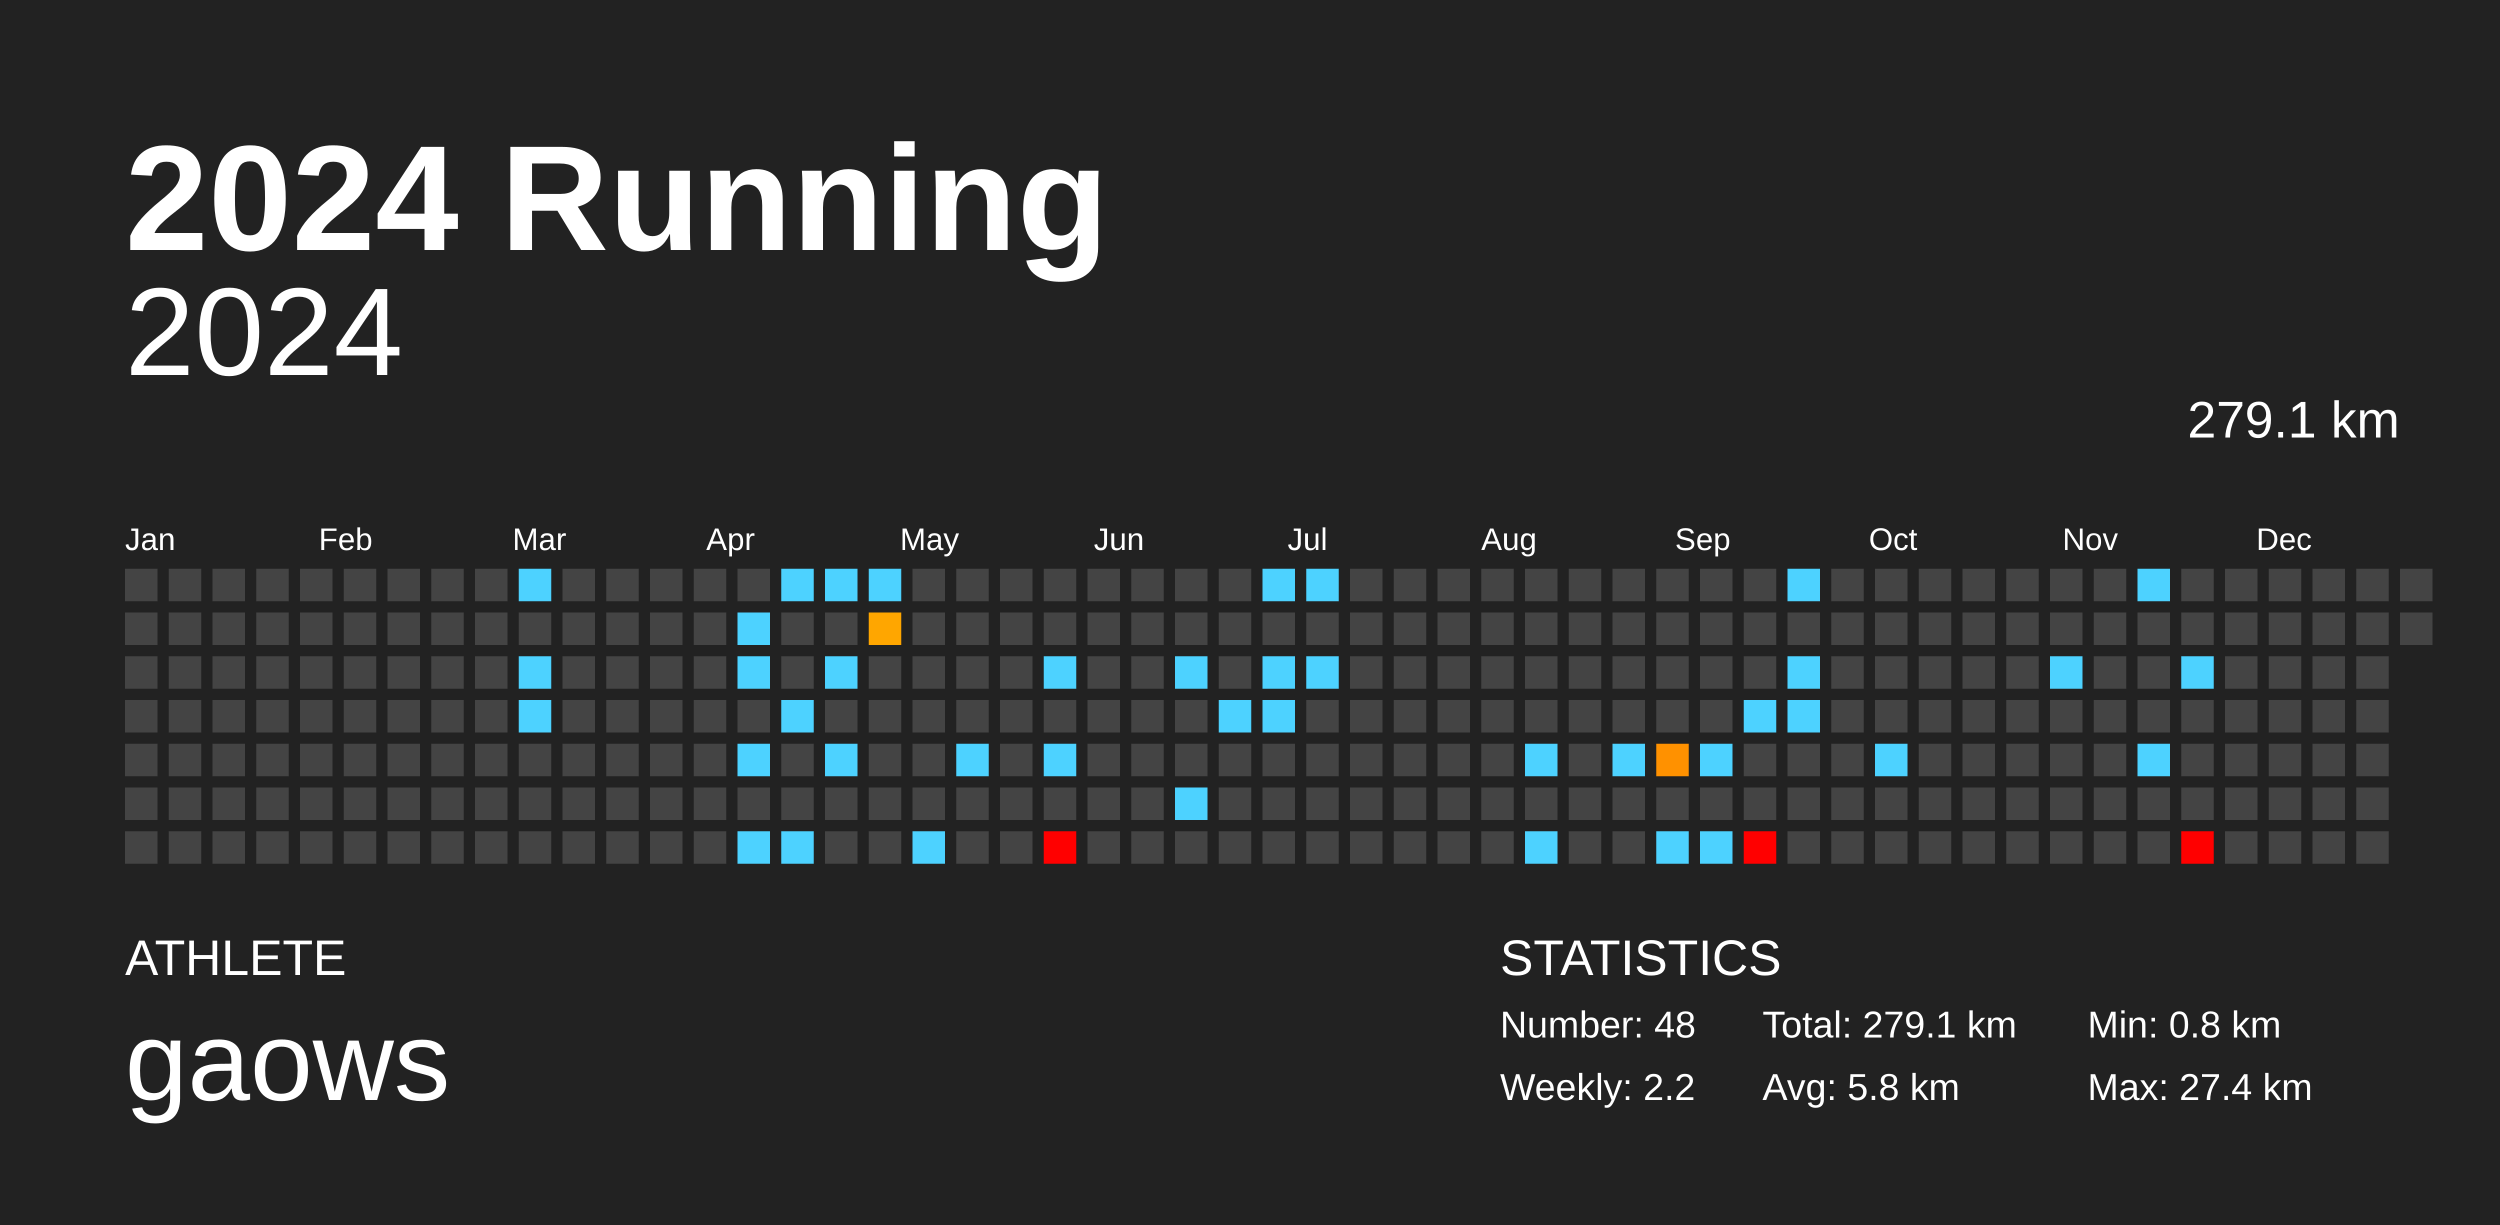
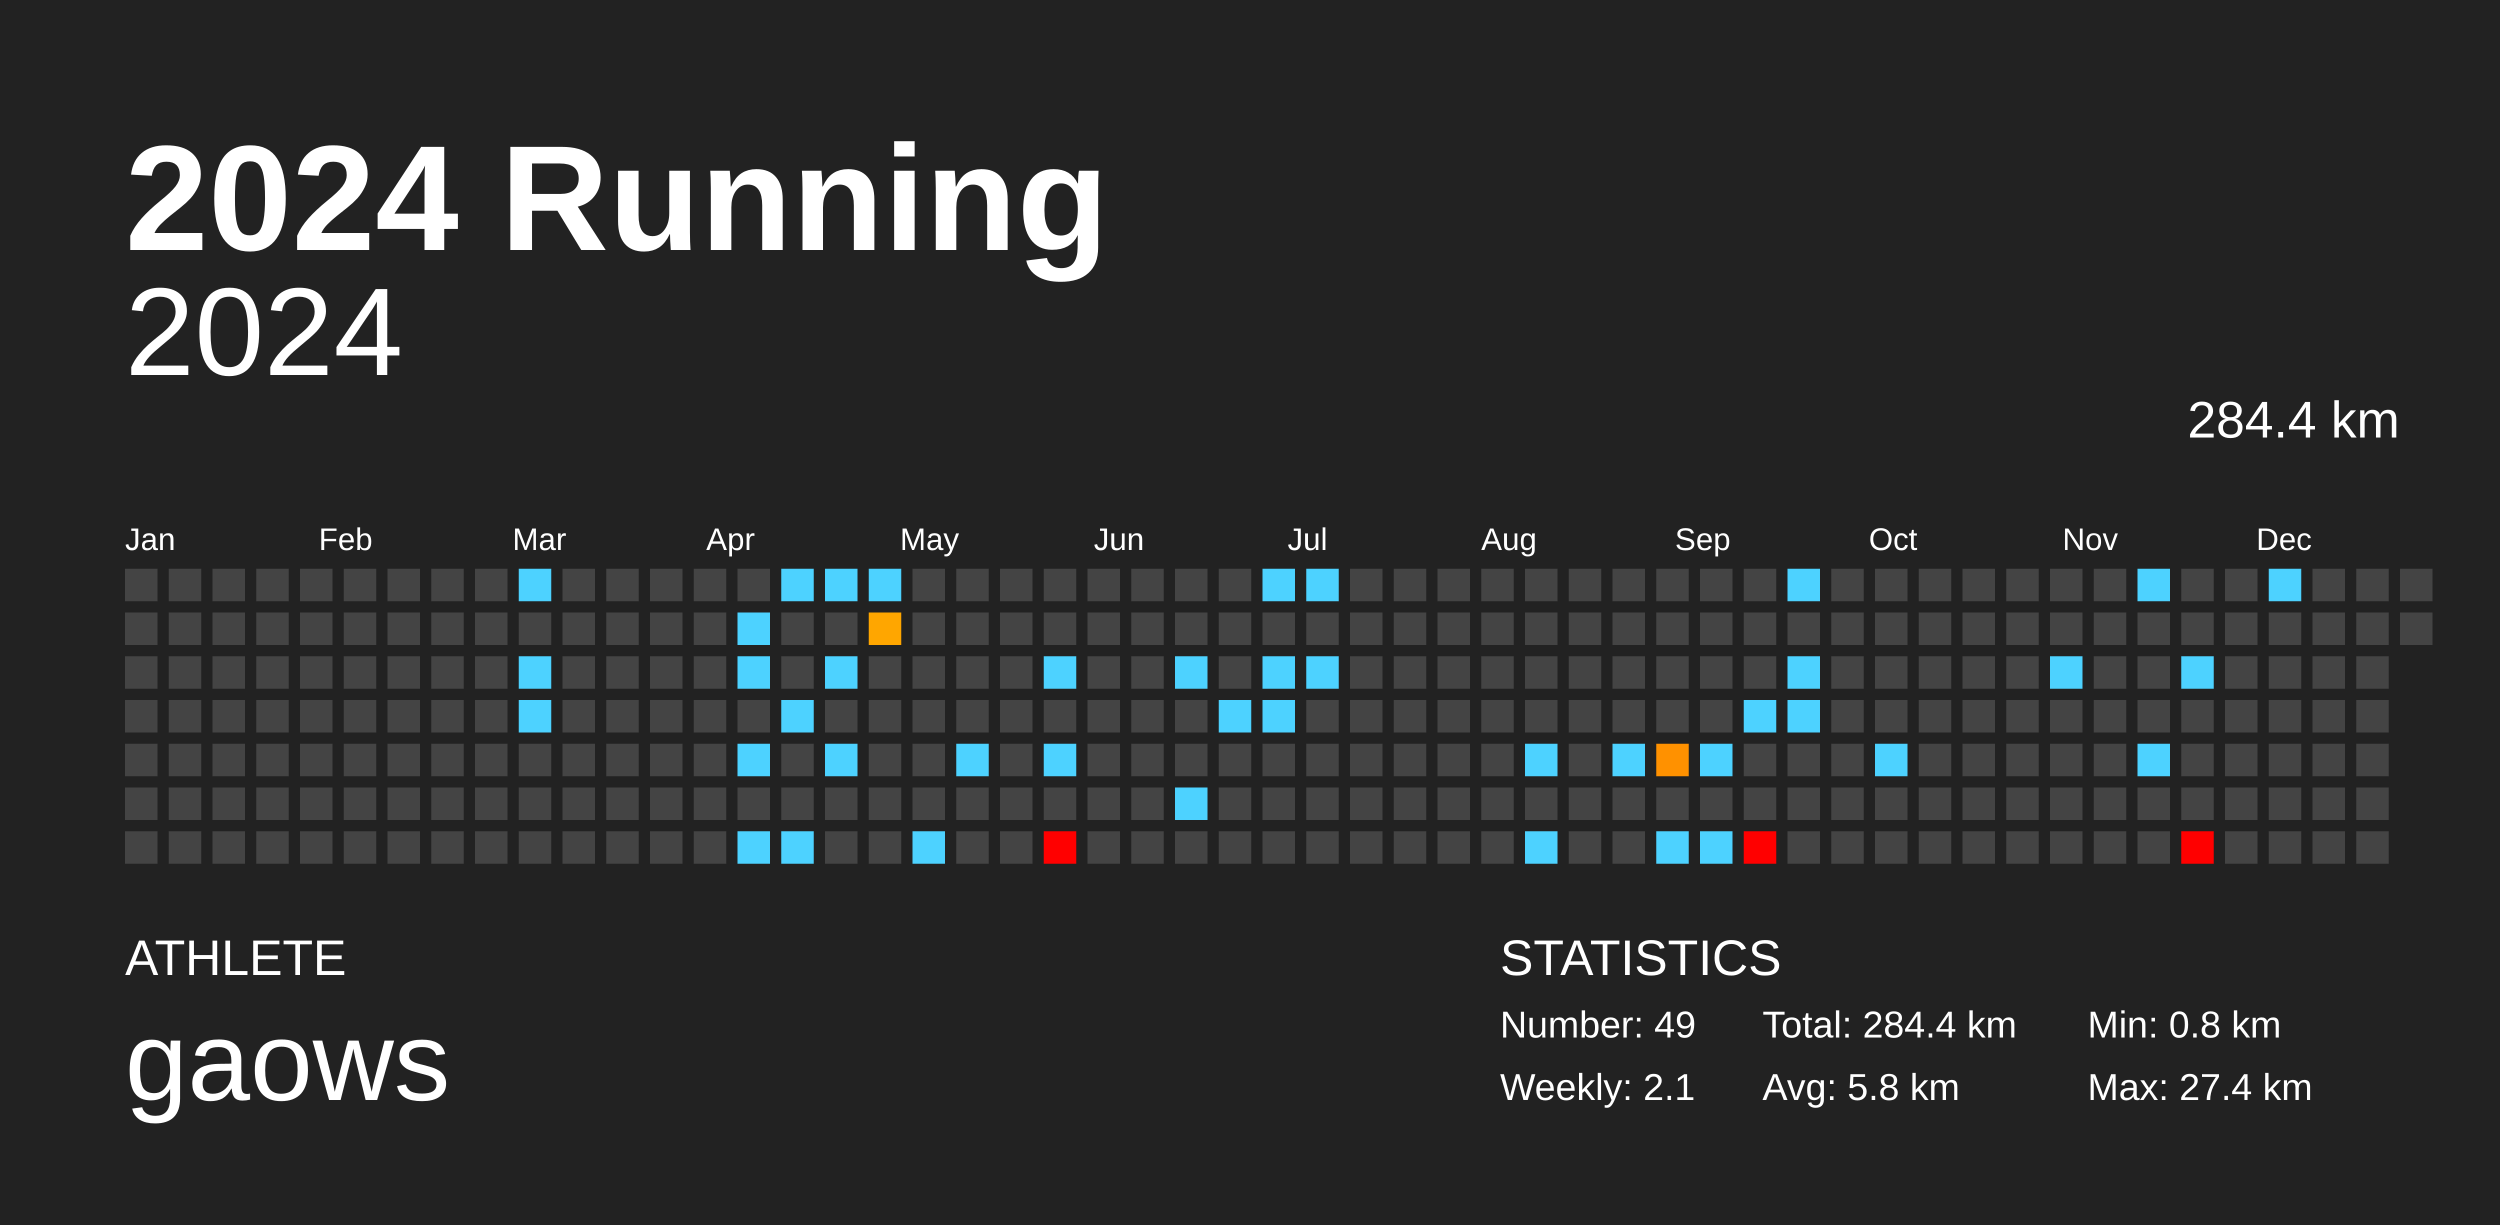
<svg xmlns="http://www.w3.org/2000/svg" baseProfile="full" height="98mm" version="1.1" viewBox="0,0,200,98" width="200mm">
  <defs />
  <rect fill="#222222" height="98" width="200" x="0" y="0" />
  <text fill="#FFFFFF" style="font-size:12px; font-family:Arial; font-weight:bold;" x="10" y="20">2024 Running</text>
  <text fill="#FFFFFF" style="font-size:4px; font-family:Arial" x="10" y="78">ATHLETE</text>
  <text fill="#FFFFFF" style="font-size:9px; font-family:Arial" x="10" y="88">gaows</text>
  <text fill="#FFFFFF" style="font-size:4px; font-family:Arial" x="120" y="78">STATISTICS</text>
-   <text fill="#FFFFFF" style="font-size:3px; font-family:Arial" x="120" y="83">Number: 48</text>
-   <text fill="#FFFFFF" style="font-size:3px; font-family:Arial" x="120" y="88">Weekly: 2.2</text>
-   <text fill="#FFFFFF" style="font-size:3px; font-family:Arial" x="141" y="83">Total: 279.1 km</text>
+   <text fill="#FFFFFF" style="font-size:3px; font-family:Arial" x="120" y="83">Number: 49</text>
+   <text fill="#FFFFFF" style="font-size:3px; font-family:Arial" x="120" y="88">Weekly: 2.1</text>
+   <text fill="#FFFFFF" style="font-size:3px; font-family:Arial" x="141" y="83">Total: 284.4 km</text>
  <text fill="#FFFFFF" style="font-size:3px; font-family:Arial" x="141" y="88">Avg: 5.8 km</text>
  <text fill="#FFFFFF" style="font-size:3px; font-family:Arial" x="167" y="83">Min: 0.8 km</text>
  <text fill="#FFFFFF" style="font-size:3px; font-family:Arial" x="167" y="88">Max: 27.4 km</text>
  <text alignment-baseline="hanging" fill="#FFFFFF" style="font-size:10.0px; font-family:Arial;" x="10" y="30">2024</text>
-   <text alignment-baseline="hanging" fill="#FFFFFF" style="font-size:4.125px; font-family:Arial;" x="175" y="35">279.1 km</text>
+   <text alignment-baseline="hanging" fill="#FFFFFF" style="font-size:4.125px; font-family:Arial;" x="175" y="35">284.4 km</text>
  <text fill="#FFFFFF" style="font-size:2.5px; font-family:Arial" x="10.0" y="44">Jan</text>
  <text fill="#FFFFFF" style="font-size:2.5px; font-family:Arial" x="25.5" y="44">Feb</text>
  <text fill="#FFFFFF" style="font-size:2.5px; font-family:Arial" x="41.0" y="44">Mar</text>
  <text fill="#FFFFFF" style="font-size:2.5px; font-family:Arial" x="56.5" y="44">Apr</text>
  <text fill="#FFFFFF" style="font-size:2.5px; font-family:Arial" x="72.0" y="44">May</text>
  <text fill="#FFFFFF" style="font-size:2.5px; font-family:Arial" x="87.5" y="44">Jun</text>
  <text fill="#FFFFFF" style="font-size:2.5px; font-family:Arial" x="103.0" y="44">Jul</text>
  <text fill="#FFFFFF" style="font-size:2.5px; font-family:Arial" x="118.5" y="44">Aug</text>
  <text fill="#FFFFFF" style="font-size:2.5px; font-family:Arial" x="134.0" y="44">Sep</text>
  <text fill="#FFFFFF" style="font-size:2.5px; font-family:Arial" x="149.5" y="44">Oct</text>
  <text fill="#FFFFFF" style="font-size:2.5px; font-family:Arial" x="165.0" y="44">Nov</text>
  <text fill="#FFFFFF" style="font-size:2.5px; font-family:Arial" x="180.5" y="44">Dec</text>
  <rect fill="#444444" height="2.6" width="2.6" x="10.0" y="45.5" />
  <rect fill="#444444" height="2.6" width="2.6" x="10.0" y="49.0" />
  <rect fill="#444444" height="2.6" width="2.6" x="10.0" y="52.5" />
  <rect fill="#444444" height="2.6" width="2.6" x="10.0" y="56.0" />
  <rect fill="#444444" height="2.6" width="2.6" x="10.0" y="59.5" />
  <rect fill="#444444" height="2.6" width="2.6" x="10.0" y="63.0" />
  <rect fill="#444444" height="2.6" width="2.6" x="10.0" y="66.5" />
  <rect fill="#444444" height="2.6" width="2.6" x="13.5" y="45.5" />
  <rect fill="#444444" height="2.6" width="2.6" x="13.5" y="49.0" />
  <rect fill="#444444" height="2.6" width="2.6" x="13.5" y="52.5" />
  <rect fill="#444444" height="2.6" width="2.6" x="13.5" y="56.0" />
  <rect fill="#444444" height="2.6" width="2.6" x="13.5" y="59.5" />
  <rect fill="#444444" height="2.6" width="2.6" x="13.5" y="63.0" />
  <rect fill="#444444" height="2.6" width="2.6" x="13.5" y="66.5" />
  <rect fill="#444444" height="2.6" width="2.6" x="17.0" y="45.5" />
  <rect fill="#444444" height="2.6" width="2.6" x="17.0" y="49.0" />
  <rect fill="#444444" height="2.6" width="2.6" x="17.0" y="52.5" />
  <rect fill="#444444" height="2.6" width="2.6" x="17.0" y="56.0" />
  <rect fill="#444444" height="2.6" width="2.6" x="17.0" y="59.5" />
  <rect fill="#444444" height="2.6" width="2.6" x="17.0" y="63.0" />
  <rect fill="#444444" height="2.6" width="2.6" x="17.0" y="66.5" />
  <rect fill="#444444" height="2.6" width="2.6" x="20.5" y="45.5" />
  <rect fill="#444444" height="2.6" width="2.6" x="20.5" y="49.0" />
  <rect fill="#444444" height="2.6" width="2.6" x="20.5" y="52.5" />
  <rect fill="#444444" height="2.6" width="2.6" x="20.5" y="56.0" />
  <rect fill="#444444" height="2.6" width="2.6" x="20.5" y="59.5" />
  <rect fill="#444444" height="2.6" width="2.6" x="20.5" y="63.0" />
  <rect fill="#444444" height="2.6" width="2.6" x="20.5" y="66.5" />
  <rect fill="#444444" height="2.6" width="2.6" x="24.0" y="45.5" />
  <rect fill="#444444" height="2.6" width="2.6" x="24.0" y="49.0" />
  <rect fill="#444444" height="2.6" width="2.6" x="24.0" y="52.5" />
  <rect fill="#444444" height="2.6" width="2.6" x="24.0" y="56.0" />
  <rect fill="#444444" height="2.6" width="2.6" x="24.0" y="59.5" />
  <rect fill="#444444" height="2.6" width="2.6" x="24.0" y="63.0" />
  <rect fill="#444444" height="2.6" width="2.6" x="24.0" y="66.5" />
  <rect fill="#444444" height="2.6" width="2.6" x="27.5" y="45.5" />
  <rect fill="#444444" height="2.6" width="2.6" x="27.5" y="49.0" />
  <rect fill="#444444" height="2.6" width="2.6" x="27.5" y="52.5" />
  <rect fill="#444444" height="2.6" width="2.6" x="27.5" y="56.0" />
  <rect fill="#444444" height="2.6" width="2.6" x="27.5" y="59.5" />
  <rect fill="#444444" height="2.6" width="2.6" x="27.5" y="63.0" />
  <rect fill="#444444" height="2.6" width="2.6" x="27.5" y="66.5" />
  <rect fill="#444444" height="2.6" width="2.6" x="31.0" y="45.5" />
  <rect fill="#444444" height="2.6" width="2.6" x="31.0" y="49.0" />
  <rect fill="#444444" height="2.6" width="2.6" x="31.0" y="52.5" />
  <rect fill="#444444" height="2.6" width="2.6" x="31.0" y="56.0" />
  <rect fill="#444444" height="2.6" width="2.6" x="31.0" y="59.5" />
  <rect fill="#444444" height="2.6" width="2.6" x="31.0" y="63.0" />
  <rect fill="#444444" height="2.6" width="2.6" x="31.0" y="66.5" />
  <rect fill="#444444" height="2.6" width="2.6" x="34.5" y="45.5" />
  <rect fill="#444444" height="2.6" width="2.6" x="34.5" y="49.0" />
  <rect fill="#444444" height="2.6" width="2.6" x="34.5" y="52.5" />
  <rect fill="#444444" height="2.6" width="2.6" x="34.5" y="56.0" />
  <rect fill="#444444" height="2.6" width="2.6" x="34.5" y="59.5" />
  <rect fill="#444444" height="2.6" width="2.6" x="34.5" y="63.0" />
  <rect fill="#444444" height="2.6" width="2.6" x="34.5" y="66.5" />
  <rect fill="#444444" height="2.6" width="2.6" x="38.0" y="45.5" />
  <rect fill="#444444" height="2.6" width="2.6" x="38.0" y="49.0" />
  <rect fill="#444444" height="2.6" width="2.6" x="38.0" y="52.5" />
  <rect fill="#444444" height="2.6" width="2.6" x="38.0" y="56.0" />
  <rect fill="#444444" height="2.6" width="2.6" x="38.0" y="59.5" />
  <rect fill="#444444" height="2.6" width="2.6" x="38.0" y="63.0" />
  <rect fill="#444444" height="2.6" width="2.6" x="38.0" y="66.5" />
  <rect fill="#4dd2ff" height="2.6" width="2.6" x="41.5" y="45.5" />
  <rect fill="#444444" height="2.6" width="2.6" x="41.5" y="49.0" />
  <rect fill="#4dd2ff" height="2.6" width="2.6" x="41.5" y="52.5" />
  <rect fill="#4dd2ff" height="2.6" width="2.6" x="41.5" y="56.0" />
  <rect fill="#444444" height="2.6" width="2.6" x="41.5" y="59.5" />
  <rect fill="#444444" height="2.6" width="2.6" x="41.5" y="63.0" />
  <rect fill="#444444" height="2.6" width="2.6" x="41.5" y="66.5" />
  <rect fill="#444444" height="2.6" width="2.6" x="45.0" y="45.5" />
  <rect fill="#444444" height="2.6" width="2.6" x="45.0" y="49.0" />
  <rect fill="#444444" height="2.6" width="2.6" x="45.0" y="52.5" />
  <rect fill="#444444" height="2.6" width="2.6" x="45.0" y="56.0" />
  <rect fill="#444444" height="2.6" width="2.6" x="45.0" y="59.5" />
  <rect fill="#444444" height="2.6" width="2.6" x="45.0" y="63.0" />
  <rect fill="#444444" height="2.6" width="2.6" x="45.0" y="66.5" />
  <rect fill="#444444" height="2.6" width="2.6" x="48.5" y="45.5" />
  <rect fill="#444444" height="2.6" width="2.6" x="48.5" y="49.0" />
  <rect fill="#444444" height="2.6" width="2.6" x="48.5" y="52.5" />
  <rect fill="#444444" height="2.6" width="2.6" x="48.5" y="56.0" />
  <rect fill="#444444" height="2.6" width="2.6" x="48.5" y="59.5" />
  <rect fill="#444444" height="2.6" width="2.6" x="48.5" y="63.0" />
  <rect fill="#444444" height="2.6" width="2.6" x="48.5" y="66.5" />
  <rect fill="#444444" height="2.6" width="2.6" x="52.0" y="45.5" />
  <rect fill="#444444" height="2.6" width="2.6" x="52.0" y="49.0" />
  <rect fill="#444444" height="2.6" width="2.6" x="52.0" y="52.5" />
  <rect fill="#444444" height="2.6" width="2.6" x="52.0" y="56.0" />
  <rect fill="#444444" height="2.6" width="2.6" x="52.0" y="59.5" />
  <rect fill="#444444" height="2.6" width="2.6" x="52.0" y="63.0" />
  <rect fill="#444444" height="2.6" width="2.6" x="52.0" y="66.5" />
  <rect fill="#444444" height="2.6" width="2.6" x="55.5" y="45.5" />
  <rect fill="#444444" height="2.6" width="2.6" x="55.5" y="49.0" />
  <rect fill="#444444" height="2.6" width="2.6" x="55.5" y="52.5" />
  <rect fill="#444444" height="2.6" width="2.6" x="55.5" y="56.0" />
  <rect fill="#444444" height="2.6" width="2.6" x="55.5" y="59.5" />
  <rect fill="#444444" height="2.6" width="2.6" x="55.5" y="63.0" />
  <rect fill="#444444" height="2.6" width="2.6" x="55.5" y="66.5" />
  <rect fill="#444444" height="2.6" width="2.6" x="59.0" y="45.5" />
  <rect fill="#4dd2ff" height="2.6" width="2.6" x="59.0" y="49.0" />
  <rect fill="#4dd2ff" height="2.6" width="2.6" x="59.0" y="52.5" />
  <rect fill="#444444" height="2.6" width="2.6" x="59.0" y="56.0" />
  <rect fill="#4dd2ff" height="2.6" width="2.6" x="59.0" y="59.5" />
  <rect fill="#444444" height="2.6" width="2.6" x="59.0" y="63.0" />
  <rect fill="#4dd2ff" height="2.6" width="2.6" x="59.0" y="66.5" />
  <rect fill="#4dd2ff" height="2.6" width="2.6" x="62.5" y="45.5" />
  <rect fill="#444444" height="2.6" width="2.6" x="62.5" y="49.0" />
  <rect fill="#444444" height="2.6" width="2.6" x="62.5" y="52.5" />
  <rect fill="#4dd2ff" height="2.6" width="2.6" x="62.5" y="56.0" />
  <rect fill="#444444" height="2.6" width="2.6" x="62.5" y="59.5" />
  <rect fill="#444444" height="2.6" width="2.6" x="62.5" y="63.0" />
  <rect fill="#4dd2ff" height="2.6" width="2.6" x="62.5" y="66.5" />
  <rect fill="#4dd2ff" height="2.6" width="2.6" x="66.0" y="45.5" />
  <rect fill="#444444" height="2.6" width="2.6" x="66.0" y="49.0" />
  <rect fill="#4dd2ff" height="2.6" width="2.6" x="66.0" y="52.5" />
  <rect fill="#444444" height="2.6" width="2.6" x="66.0" y="56.0" />
  <rect fill="#4dd2ff" height="2.6" width="2.6" x="66.0" y="59.5" />
  <rect fill="#444444" height="2.6" width="2.6" x="66.0" y="63.0" />
  <rect fill="#444444" height="2.6" width="2.6" x="66.0" y="66.5" />
  <rect fill="#4dd2ff" height="2.6" width="2.6" x="69.5" y="45.5" />
  <rect fill="#ffa600" height="2.6" width="2.6" x="69.5" y="49.0" />
  <rect fill="#444444" height="2.6" width="2.6" x="69.5" y="52.5" />
  <rect fill="#444444" height="2.6" width="2.6" x="69.5" y="56.0" />
  <rect fill="#444444" height="2.6" width="2.6" x="69.5" y="59.5" />
  <rect fill="#444444" height="2.6" width="2.6" x="69.5" y="63.0" />
  <rect fill="#444444" height="2.6" width="2.6" x="69.5" y="66.5" />
  <rect fill="#444444" height="2.6" width="2.6" x="73.0" y="45.5" />
  <rect fill="#444444" height="2.6" width="2.6" x="73.0" y="49.0" />
  <rect fill="#444444" height="2.6" width="2.6" x="73.0" y="52.5" />
  <rect fill="#444444" height="2.6" width="2.6" x="73.0" y="56.0" />
  <rect fill="#444444" height="2.6" width="2.6" x="73.0" y="59.5" />
  <rect fill="#444444" height="2.6" width="2.6" x="73.0" y="63.0" />
  <rect fill="#4dd2ff" height="2.6" width="2.6" x="73.0" y="66.5" />
  <rect fill="#444444" height="2.6" width="2.6" x="76.5" y="45.5" />
  <rect fill="#444444" height="2.6" width="2.6" x="76.5" y="49.0" />
  <rect fill="#444444" height="2.6" width="2.6" x="76.5" y="52.5" />
  <rect fill="#444444" height="2.6" width="2.6" x="76.5" y="56.0" />
  <rect fill="#4dd2ff" height="2.6" width="2.6" x="76.5" y="59.5" />
  <rect fill="#444444" height="2.6" width="2.6" x="76.5" y="63.0" />
  <rect fill="#444444" height="2.6" width="2.6" x="76.5" y="66.5" />
  <rect fill="#444444" height="2.6" width="2.6" x="80.0" y="45.5" />
  <rect fill="#444444" height="2.6" width="2.6" x="80.0" y="49.0" />
  <rect fill="#444444" height="2.6" width="2.6" x="80.0" y="52.5" />
  <rect fill="#444444" height="2.6" width="2.6" x="80.0" y="56.0" />
  <rect fill="#444444" height="2.6" width="2.6" x="80.0" y="59.5" />
  <rect fill="#444444" height="2.6" width="2.6" x="80.0" y="63.0" />
  <rect fill="#444444" height="2.6" width="2.6" x="80.0" y="66.5" />
  <rect fill="#444444" height="2.6" width="2.6" x="83.5" y="45.5" />
  <rect fill="#444444" height="2.6" width="2.6" x="83.5" y="49.0" />
  <rect fill="#4dd2ff" height="2.6" width="2.6" x="83.5" y="52.5" />
  <rect fill="#444444" height="2.6" width="2.6" x="83.5" y="56.0" />
  <rect fill="#4dd2ff" height="2.6" width="2.6" x="83.5" y="59.5" />
  <rect fill="#444444" height="2.6" width="2.6" x="83.5" y="63.0" />
  <rect fill="red" height="2.6" width="2.6" x="83.5" y="66.5" />
  <rect fill="#444444" height="2.6" width="2.6" x="87.0" y="45.5" />
  <rect fill="#444444" height="2.6" width="2.6" x="87.0" y="49.0" />
  <rect fill="#444444" height="2.6" width="2.6" x="87.0" y="52.5" />
  <rect fill="#444444" height="2.6" width="2.6" x="87.0" y="56.0" />
  <rect fill="#444444" height="2.6" width="2.6" x="87.0" y="59.5" />
  <rect fill="#444444" height="2.6" width="2.6" x="87.0" y="63.0" />
  <rect fill="#444444" height="2.6" width="2.6" x="87.0" y="66.5" />
  <rect fill="#444444" height="2.6" width="2.6" x="90.5" y="45.5" />
  <rect fill="#444444" height="2.6" width="2.6" x="90.5" y="49.0" />
  <rect fill="#444444" height="2.6" width="2.6" x="90.5" y="52.5" />
  <rect fill="#444444" height="2.6" width="2.6" x="90.5" y="56.0" />
  <rect fill="#444444" height="2.6" width="2.6" x="90.5" y="59.5" />
  <rect fill="#444444" height="2.6" width="2.6" x="90.5" y="63.0" />
  <rect fill="#444444" height="2.6" width="2.6" x="90.5" y="66.5" />
  <rect fill="#444444" height="2.6" width="2.6" x="94.0" y="45.5" />
  <rect fill="#444444" height="2.6" width="2.6" x="94.0" y="49.0" />
  <rect fill="#4dd2ff" height="2.6" width="2.6" x="94.0" y="52.5" />
  <rect fill="#444444" height="2.6" width="2.6" x="94.0" y="56.0" />
  <rect fill="#444444" height="2.6" width="2.6" x="94.0" y="59.5" />
  <rect fill="#4dd2ff" height="2.6" width="2.6" x="94.0" y="63.0" />
  <rect fill="#444444" height="2.6" width="2.6" x="94.0" y="66.5" />
  <rect fill="#444444" height="2.6" width="2.6" x="97.5" y="45.5" />
  <rect fill="#444444" height="2.6" width="2.6" x="97.5" y="49.0" />
  <rect fill="#444444" height="2.6" width="2.6" x="97.5" y="52.5" />
  <rect fill="#4dd2ff" height="2.6" width="2.6" x="97.5" y="56.0" />
  <rect fill="#444444" height="2.6" width="2.6" x="97.5" y="59.5" />
  <rect fill="#444444" height="2.6" width="2.6" x="97.5" y="63.0" />
  <rect fill="#444444" height="2.6" width="2.6" x="97.5" y="66.5" />
  <rect fill="#4dd2ff" height="2.6" width="2.6" x="101.0" y="45.5" />
  <rect fill="#444444" height="2.6" width="2.6" x="101.0" y="49.0" />
  <rect fill="#4dd2ff" height="2.6" width="2.6" x="101.0" y="52.5" />
  <rect fill="#4dd2ff" height="2.6" width="2.6" x="101.0" y="56.0" />
  <rect fill="#444444" height="2.6" width="2.6" x="101.0" y="59.5" />
  <rect fill="#444444" height="2.6" width="2.6" x="101.0" y="63.0" />
  <rect fill="#444444" height="2.6" width="2.6" x="101.0" y="66.5" />
  <rect fill="#4dd2ff" height="2.6" width="2.6" x="104.5" y="45.5" />
  <rect fill="#444444" height="2.6" width="2.6" x="104.5" y="49.0" />
  <rect fill="#4dd2ff" height="2.6" width="2.6" x="104.5" y="52.5" />
  <rect fill="#444444" height="2.6" width="2.6" x="104.5" y="56.0" />
  <rect fill="#444444" height="2.6" width="2.6" x="104.5" y="59.5" />
  <rect fill="#444444" height="2.6" width="2.6" x="104.5" y="63.0" />
  <rect fill="#444444" height="2.6" width="2.6" x="104.5" y="66.5" />
  <rect fill="#444444" height="2.6" width="2.6" x="108.0" y="45.5" />
  <rect fill="#444444" height="2.6" width="2.6" x="108.0" y="49.0" />
  <rect fill="#444444" height="2.6" width="2.6" x="108.0" y="52.5" />
  <rect fill="#444444" height="2.6" width="2.6" x="108.0" y="56.0" />
  <rect fill="#444444" height="2.6" width="2.6" x="108.0" y="59.5" />
  <rect fill="#444444" height="2.6" width="2.6" x="108.0" y="63.0" />
  <rect fill="#444444" height="2.6" width="2.6" x="108.0" y="66.5" />
  <rect fill="#444444" height="2.6" width="2.6" x="111.5" y="45.5" />
  <rect fill="#444444" height="2.6" width="2.6" x="111.5" y="49.0" />
  <rect fill="#444444" height="2.6" width="2.6" x="111.5" y="52.5" />
  <rect fill="#444444" height="2.6" width="2.6" x="111.5" y="56.0" />
  <rect fill="#444444" height="2.6" width="2.6" x="111.5" y="59.5" />
  <rect fill="#444444" height="2.6" width="2.6" x="111.5" y="63.0" />
  <rect fill="#444444" height="2.6" width="2.6" x="111.5" y="66.5" />
  <rect fill="#444444" height="2.6" width="2.6" x="115.0" y="45.5" />
  <rect fill="#444444" height="2.6" width="2.6" x="115.0" y="49.0" />
  <rect fill="#444444" height="2.6" width="2.6" x="115.0" y="52.5" />
  <rect fill="#444444" height="2.6" width="2.6" x="115.0" y="56.0" />
  <rect fill="#444444" height="2.6" width="2.6" x="115.0" y="59.5" />
  <rect fill="#444444" height="2.6" width="2.6" x="115.0" y="63.0" />
  <rect fill="#444444" height="2.6" width="2.6" x="115.0" y="66.5" />
  <rect fill="#444444" height="2.6" width="2.6" x="118.5" y="45.5" />
  <rect fill="#444444" height="2.6" width="2.6" x="118.5" y="49.0" />
  <rect fill="#444444" height="2.6" width="2.6" x="118.5" y="52.5" />
  <rect fill="#444444" height="2.6" width="2.6" x="118.5" y="56.0" />
  <rect fill="#444444" height="2.6" width="2.6" x="118.5" y="59.5" />
  <rect fill="#444444" height="2.6" width="2.6" x="118.5" y="63.0" />
  <rect fill="#444444" height="2.6" width="2.6" x="118.5" y="66.5" />
  <rect fill="#444444" height="2.6" width="2.6" x="122.0" y="45.5" />
  <rect fill="#444444" height="2.6" width="2.6" x="122.0" y="49.0" />
  <rect fill="#444444" height="2.6" width="2.6" x="122.0" y="52.5" />
  <rect fill="#444444" height="2.6" width="2.6" x="122.0" y="56.0" />
  <rect fill="#4dd2ff" height="2.6" width="2.6" x="122.0" y="59.5" />
  <rect fill="#444444" height="2.6" width="2.6" x="122.0" y="63.0" />
  <rect fill="#4dd2ff" height="2.6" width="2.6" x="122.0" y="66.5" />
  <rect fill="#444444" height="2.6" width="2.6" x="125.5" y="45.5" />
  <rect fill="#444444" height="2.6" width="2.6" x="125.5" y="49.0" />
  <rect fill="#444444" height="2.6" width="2.6" x="125.5" y="52.5" />
  <rect fill="#444444" height="2.6" width="2.6" x="125.5" y="56.0" />
  <rect fill="#444444" height="2.6" width="2.6" x="125.5" y="59.5" />
  <rect fill="#444444" height="2.6" width="2.6" x="125.5" y="63.0" />
  <rect fill="#444444" height="2.6" width="2.6" x="125.5" y="66.5" />
  <rect fill="#444444" height="2.6" width="2.6" x="129.0" y="45.5" />
  <rect fill="#444444" height="2.6" width="2.6" x="129.0" y="49.0" />
  <rect fill="#444444" height="2.6" width="2.6" x="129.0" y="52.5" />
  <rect fill="#444444" height="2.6" width="2.6" x="129.0" y="56.0" />
  <rect fill="#4dd2ff" height="2.6" width="2.6" x="129.0" y="59.5" />
  <rect fill="#444444" height="2.6" width="2.6" x="129.0" y="63.0" />
  <rect fill="#444444" height="2.6" width="2.6" x="129.0" y="66.5" />
  <rect fill="#444444" height="2.6" width="2.6" x="132.5" y="45.5" />
  <rect fill="#444444" height="2.6" width="2.6" x="132.5" y="49.0" />
  <rect fill="#444444" height="2.6" width="2.6" x="132.5" y="52.5" />
  <rect fill="#444444" height="2.6" width="2.6" x="132.5" y="56.0" />
  <rect fill="#ff9100" height="2.6" width="2.6" x="132.5" y="59.5" />
  <rect fill="#444444" height="2.6" width="2.6" x="132.5" y="63.0" />
  <rect fill="#4dd2ff" height="2.6" width="2.6" x="132.5" y="66.5" />
  <rect fill="#444444" height="2.6" width="2.6" x="136.0" y="45.5" />
  <rect fill="#444444" height="2.6" width="2.6" x="136.0" y="49.0" />
  <rect fill="#444444" height="2.6" width="2.6" x="136.0" y="52.5" />
  <rect fill="#444444" height="2.6" width="2.6" x="136.0" y="56.0" />
  <rect fill="#4dd2ff" height="2.6" width="2.6" x="136.0" y="59.5" />
  <rect fill="#444444" height="2.6" width="2.6" x="136.0" y="63.0" />
  <rect fill="#4dd2ff" height="2.6" width="2.6" x="136.0" y="66.5" />
  <rect fill="#444444" height="2.6" width="2.6" x="139.5" y="45.5" />
  <rect fill="#444444" height="2.6" width="2.6" x="139.5" y="49.0" />
  <rect fill="#444444" height="2.6" width="2.6" x="139.5" y="52.5" />
  <rect fill="#4dd2ff" height="2.6" width="2.6" x="139.5" y="56.0" />
  <rect fill="#444444" height="2.6" width="2.6" x="139.5" y="59.5" />
  <rect fill="#444444" height="2.6" width="2.6" x="139.5" y="63.0" />
  <rect fill="red" height="2.6" width="2.6" x="139.5" y="66.5" />
  <rect fill="#4dd2ff" height="2.6" width="2.6" x="143.0" y="45.5" />
  <rect fill="#444444" height="2.6" width="2.6" x="143.0" y="49.0" />
  <rect fill="#4dd2ff" height="2.6" width="2.6" x="143.0" y="52.5" />
  <rect fill="#4dd2ff" height="2.6" width="2.6" x="143.0" y="56.0" />
  <rect fill="#444444" height="2.6" width="2.6" x="143.0" y="59.5" />
  <rect fill="#444444" height="2.6" width="2.6" x="143.0" y="63.0" />
  <rect fill="#444444" height="2.6" width="2.6" x="143.0" y="66.5" />
  <rect fill="#444444" height="2.6" width="2.6" x="146.5" y="45.5" />
  <rect fill="#444444" height="2.6" width="2.6" x="146.5" y="49.0" />
  <rect fill="#444444" height="2.6" width="2.6" x="146.5" y="52.5" />
  <rect fill="#444444" height="2.6" width="2.6" x="146.5" y="56.0" />
  <rect fill="#444444" height="2.6" width="2.6" x="146.5" y="59.5" />
  <rect fill="#444444" height="2.6" width="2.6" x="146.5" y="63.0" />
  <rect fill="#444444" height="2.6" width="2.6" x="146.5" y="66.5" />
  <rect fill="#444444" height="2.6" width="2.6" x="150.0" y="45.5" />
  <rect fill="#444444" height="2.6" width="2.6" x="150.0" y="49.0" />
  <rect fill="#444444" height="2.6" width="2.6" x="150.0" y="52.5" />
  <rect fill="#444444" height="2.6" width="2.6" x="150.0" y="56.0" />
  <rect fill="#4dd2ff" height="2.6" width="2.6" x="150.0" y="59.5" />
  <rect fill="#444444" height="2.6" width="2.6" x="150.0" y="63.0" />
  <rect fill="#444444" height="2.6" width="2.6" x="150.0" y="66.5" />
  <rect fill="#444444" height="2.6" width="2.6" x="153.5" y="45.5" />
  <rect fill="#444444" height="2.6" width="2.6" x="153.5" y="49.0" />
  <rect fill="#444444" height="2.6" width="2.6" x="153.5" y="52.5" />
  <rect fill="#444444" height="2.6" width="2.6" x="153.5" y="56.0" />
  <rect fill="#444444" height="2.6" width="2.6" x="153.5" y="59.5" />
  <rect fill="#444444" height="2.6" width="2.6" x="153.5" y="63.0" />
  <rect fill="#444444" height="2.6" width="2.6" x="153.5" y="66.5" />
  <rect fill="#444444" height="2.6" width="2.6" x="157.0" y="45.5" />
  <rect fill="#444444" height="2.6" width="2.6" x="157.0" y="49.0" />
  <rect fill="#444444" height="2.6" width="2.6" x="157.0" y="52.5" />
  <rect fill="#444444" height="2.6" width="2.6" x="157.0" y="56.0" />
  <rect fill="#444444" height="2.6" width="2.6" x="157.0" y="59.5" />
  <rect fill="#444444" height="2.6" width="2.6" x="157.0" y="63.0" />
  <rect fill="#444444" height="2.6" width="2.6" x="157.0" y="66.5" />
  <rect fill="#444444" height="2.6" width="2.6" x="160.5" y="45.5" />
  <rect fill="#444444" height="2.6" width="2.6" x="160.5" y="49.0" />
  <rect fill="#444444" height="2.6" width="2.6" x="160.5" y="52.5" />
  <rect fill="#444444" height="2.6" width="2.6" x="160.5" y="56.0" />
  <rect fill="#444444" height="2.6" width="2.6" x="160.5" y="59.5" />
  <rect fill="#444444" height="2.6" width="2.6" x="160.5" y="63.0" />
  <rect fill="#444444" height="2.6" width="2.6" x="160.5" y="66.5" />
  <rect fill="#444444" height="2.6" width="2.6" x="164.0" y="45.5" />
  <rect fill="#444444" height="2.6" width="2.6" x="164.0" y="49.0" />
  <rect fill="#4dd2ff" height="2.6" width="2.6" x="164.0" y="52.5" />
  <rect fill="#444444" height="2.6" width="2.6" x="164.0" y="56.0" />
  <rect fill="#444444" height="2.6" width="2.6" x="164.0" y="59.5" />
  <rect fill="#444444" height="2.6" width="2.6" x="164.0" y="63.0" />
  <rect fill="#444444" height="2.6" width="2.6" x="164.0" y="66.5" />
  <rect fill="#444444" height="2.6" width="2.6" x="167.5" y="45.5" />
  <rect fill="#444444" height="2.6" width="2.6" x="167.5" y="49.0" />
  <rect fill="#444444" height="2.6" width="2.6" x="167.5" y="52.5" />
  <rect fill="#444444" height="2.6" width="2.6" x="167.5" y="56.0" />
  <rect fill="#444444" height="2.6" width="2.6" x="167.5" y="59.5" />
  <rect fill="#444444" height="2.6" width="2.6" x="167.5" y="63.0" />
  <rect fill="#444444" height="2.6" width="2.6" x="167.5" y="66.5" />
  <rect fill="#4dd2ff" height="2.6" width="2.6" x="171.0" y="45.5" />
  <rect fill="#444444" height="2.6" width="2.6" x="171.0" y="49.0" />
  <rect fill="#444444" height="2.6" width="2.6" x="171.0" y="52.5" />
  <rect fill="#444444" height="2.6" width="2.6" x="171.0" y="56.0" />
  <rect fill="#4dd2ff" height="2.6" width="2.6" x="171.0" y="59.5" />
  <rect fill="#444444" height="2.6" width="2.6" x="171.0" y="63.0" />
  <rect fill="#444444" height="2.6" width="2.6" x="171.0" y="66.5" />
  <rect fill="#444444" height="2.6" width="2.6" x="174.5" y="45.5" />
  <rect fill="#444444" height="2.6" width="2.6" x="174.5" y="49.0" />
  <rect fill="#4dd2ff" height="2.6" width="2.6" x="174.5" y="52.5" />
  <rect fill="#444444" height="2.6" width="2.6" x="174.5" y="56.0" />
  <rect fill="#444444" height="2.6" width="2.6" x="174.5" y="59.5" />
  <rect fill="#444444" height="2.6" width="2.6" x="174.5" y="63.0" />
  <rect fill="red" height="2.6" width="2.6" x="174.5" y="66.5" />
  <rect fill="#444444" height="2.6" width="2.6" x="178.0" y="45.5" />
  <rect fill="#444444" height="2.6" width="2.6" x="178.0" y="49.0" />
  <rect fill="#444444" height="2.6" width="2.6" x="178.0" y="52.5" />
  <rect fill="#444444" height="2.6" width="2.6" x="178.0" y="56.0" />
  <rect fill="#444444" height="2.6" width="2.6" x="178.0" y="59.5" />
  <rect fill="#444444" height="2.6" width="2.6" x="178.0" y="63.0" />
  <rect fill="#444444" height="2.6" width="2.6" x="178.0" y="66.5" />
-   <rect fill="#444444" height="2.6" width="2.6" x="181.5" y="45.5" />
+   <rect fill="#4dd2ff" height="2.6" width="2.6" x="181.5" y="45.5" />
  <rect fill="#444444" height="2.6" width="2.6" x="181.5" y="49.0" />
  <rect fill="#444444" height="2.6" width="2.6" x="181.5" y="52.5" />
  <rect fill="#444444" height="2.6" width="2.6" x="181.5" y="56.0" />
  <rect fill="#444444" height="2.6" width="2.6" x="181.5" y="59.5" />
  <rect fill="#444444" height="2.6" width="2.6" x="181.5" y="63.0" />
  <rect fill="#444444" height="2.6" width="2.6" x="181.5" y="66.5" />
  <rect fill="#444444" height="2.6" width="2.6" x="185.0" y="45.5" />
  <rect fill="#444444" height="2.6" width="2.6" x="185.0" y="49.0" />
  <rect fill="#444444" height="2.6" width="2.6" x="185.0" y="52.5" />
  <rect fill="#444444" height="2.6" width="2.6" x="185.0" y="56.0" />
  <rect fill="#444444" height="2.6" width="2.6" x="185.0" y="59.5" />
  <rect fill="#444444" height="2.6" width="2.6" x="185.0" y="63.0" />
  <rect fill="#444444" height="2.6" width="2.6" x="185.0" y="66.5" />
  <rect fill="#444444" height="2.6" width="2.6" x="188.5" y="45.5" />
  <rect fill="#444444" height="2.6" width="2.6" x="188.5" y="49.0" />
  <rect fill="#444444" height="2.6" width="2.6" x="188.5" y="52.5" />
  <rect fill="#444444" height="2.6" width="2.6" x="188.5" y="56.0" />
  <rect fill="#444444" height="2.6" width="2.6" x="188.5" y="59.5" />
  <rect fill="#444444" height="2.6" width="2.6" x="188.5" y="63.0" />
  <rect fill="#444444" height="2.6" width="2.6" x="188.5" y="66.5" />
  <rect fill="#444444" height="2.6" width="2.6" x="192.0" y="45.5" />
  <rect fill="#444444" height="2.6" width="2.6" x="192.0" y="49.0" />
</svg>
